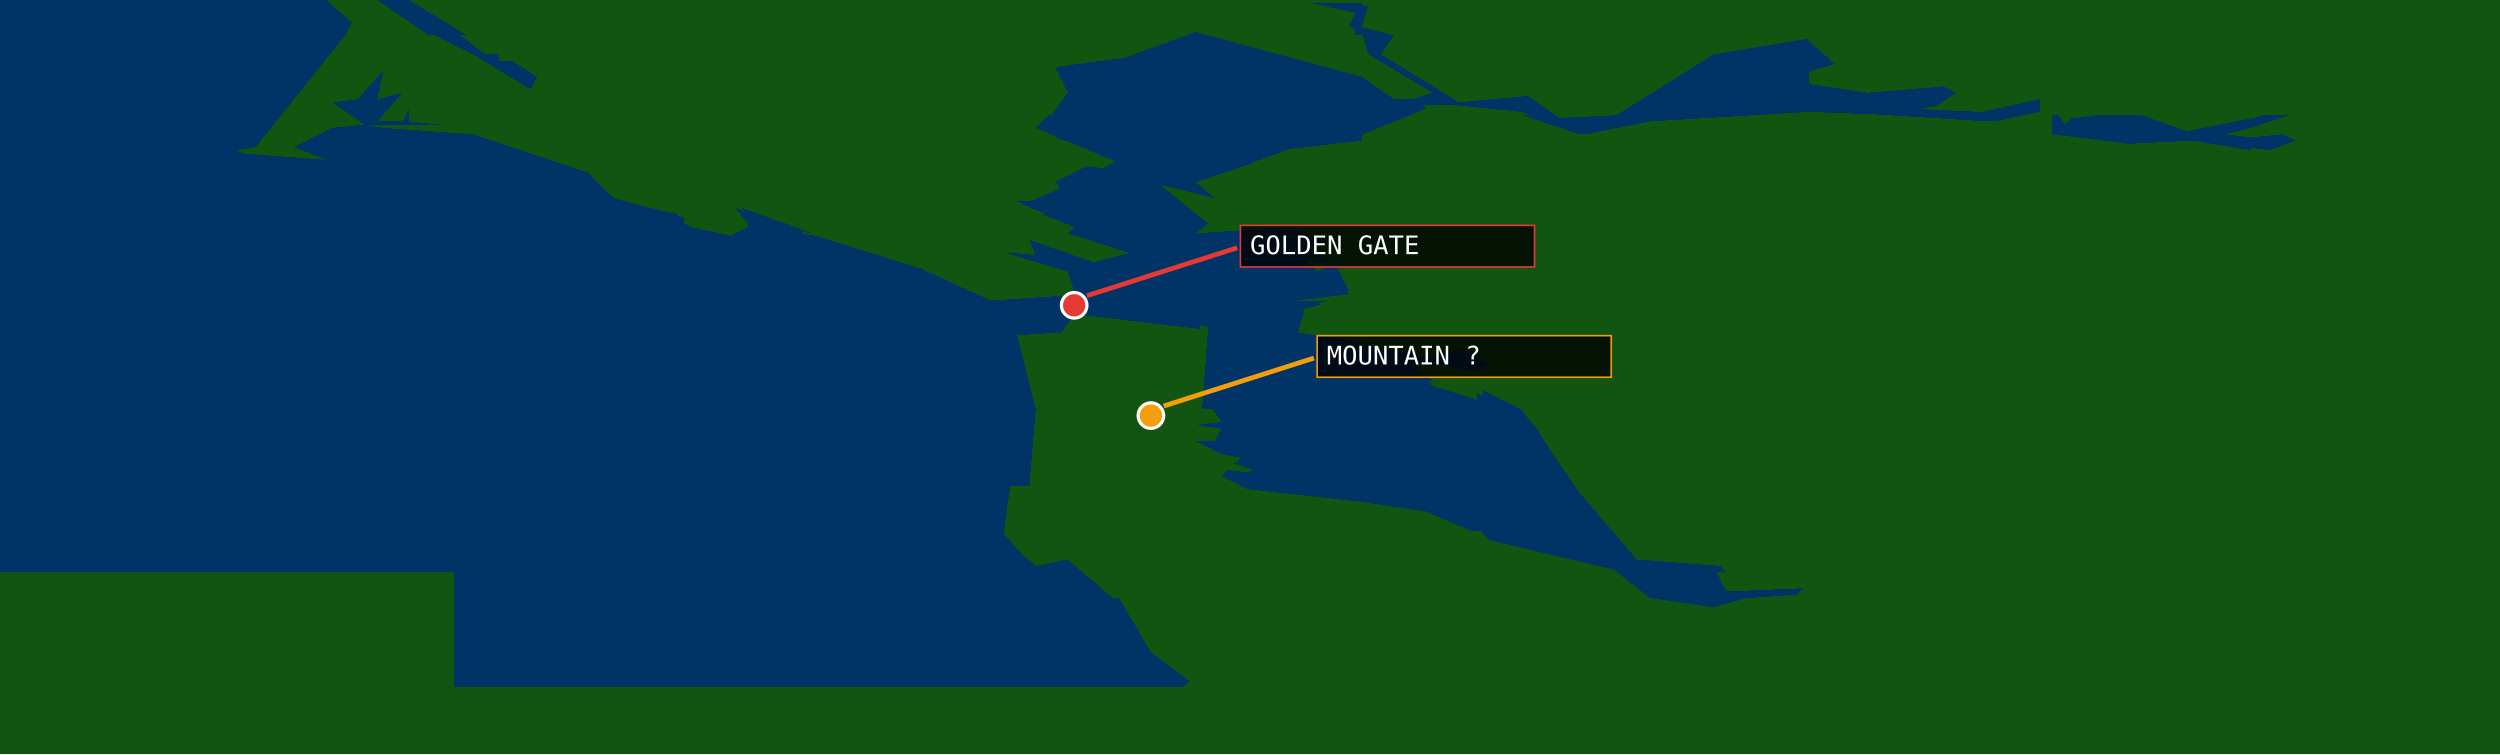
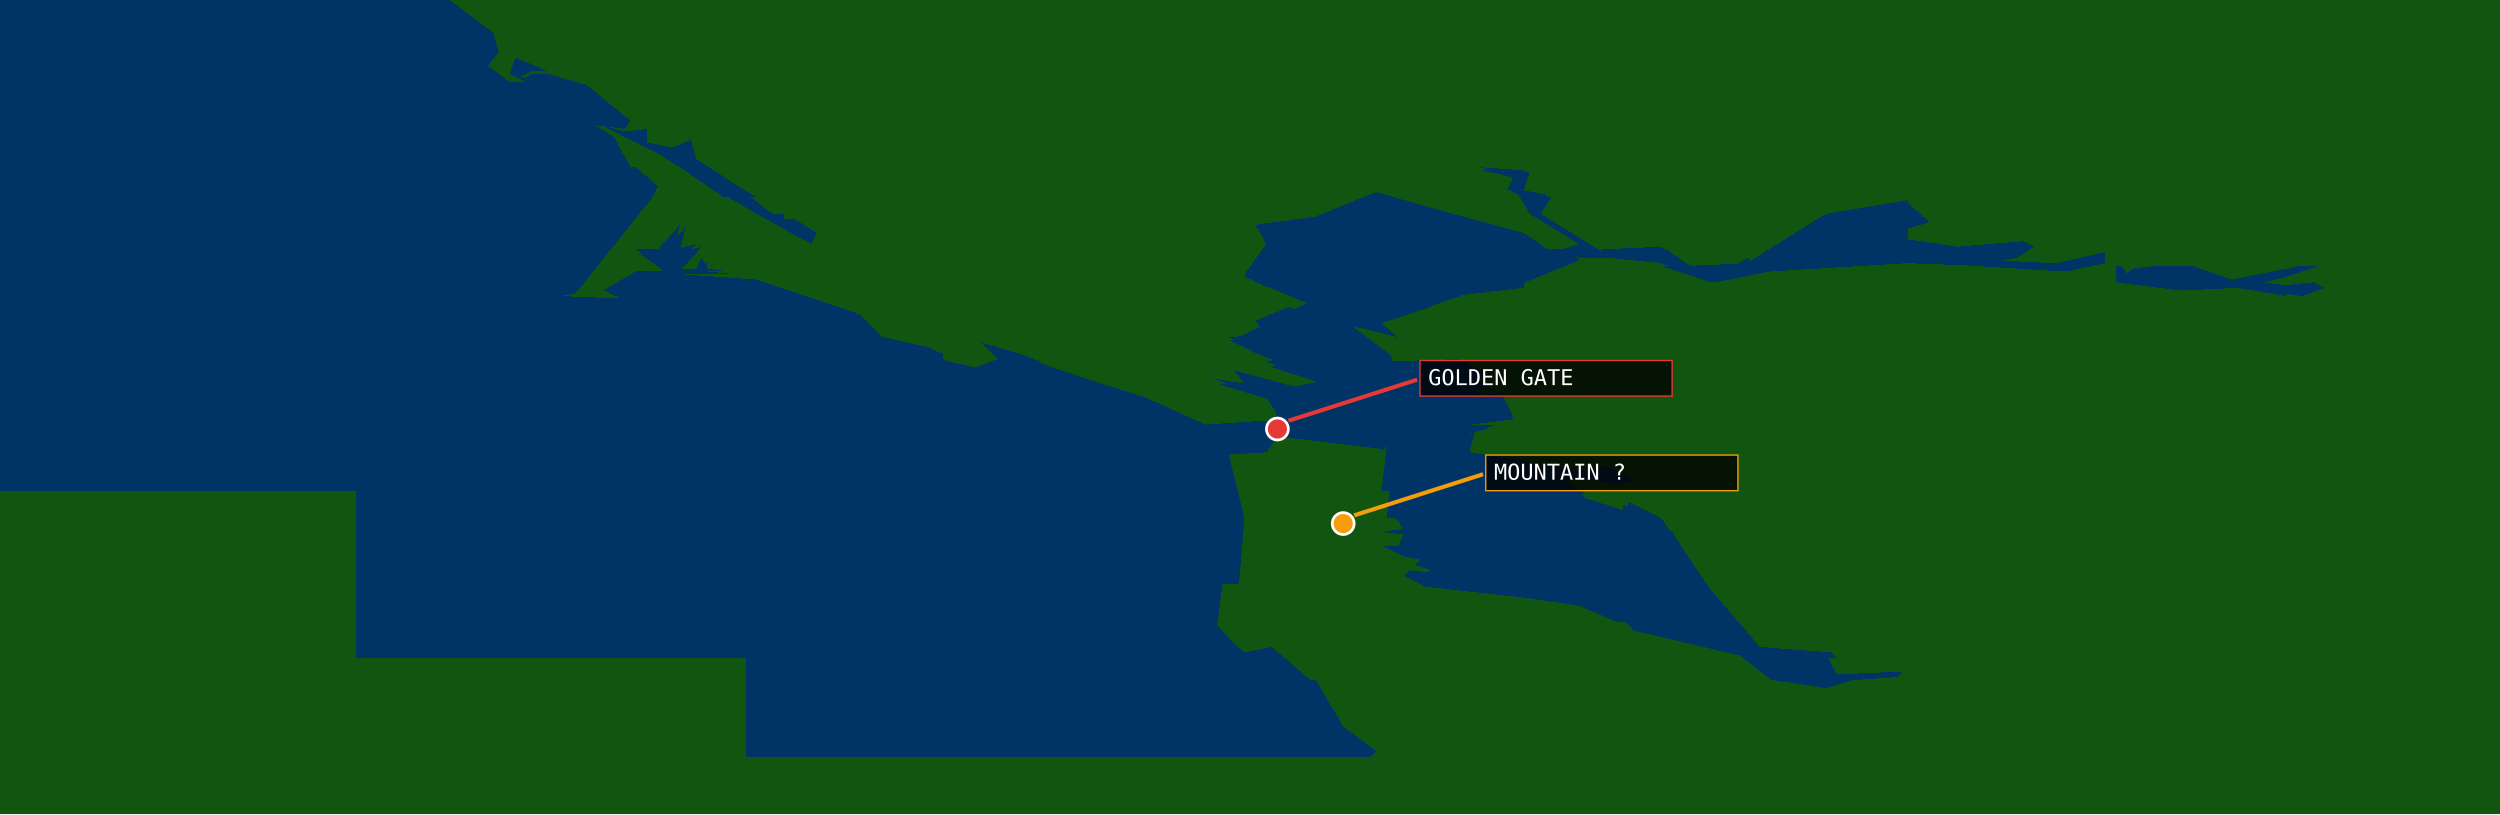
- <svg xmlns="http://www.w3.org/2000/svg" width="782" height="236" viewBox="0 0 782 236" shape-rendering="crispEdges">
-   <rect width="782" height="236" fill="#115511" />
+ <svg xmlns="http://www.w3.org/2000/svg" width="912" height="297" viewBox="0 0 912 297" shape-rendering="crispEdges">
+   <rect width="912" height="297" fill="#115511" />
  <g fill="#003366" stroke="none">
-     <polygon points="142,50 308,99 320,128 304,169 338,187 142,192" />
-     <polygon points="382,99 476,133 504,174 386,141" />
-     <polygon points="340,36 330,43 374,57 434,36" />
-     <polygon points="304,99 338,94 366,73 404,77 400,109 366,94 300,103" />
-     <polygon points="352,50 320,64 356,79 378,70" />
-     <polygon points="142,182 338,187 366,215 366,215 142,215" />
-     <polygon points="350,51 346,53 340,52 330,57 334,62 318,63 336,70 378,70 366,65" />
-     <polygon points="358,36 388,43 392,51 374,57 380,62 366,58 354,56 350,51 324,40 328,36" />
-     <polygon points="426,36 426,44 400,47 356,36" />
-     <polygon points="440,36 424,43 424,36" />
-     <polygon points="484,36 486,37 506,36 514,37 494,42 476,36" />
-     <polygon points="502,37 504,36 546,36 514,37" />
-     <polygon points="592,36 590,36 580,36" />
-     <polygon points="644,36 646,39 642,42 642,36 632,36 622,38 590,36 592,36" />
-     <polygon points="670,36 684,41 704,37 704,40 696,42 704,43 704,47 686,44 666,45 642,42 648,37 656,36" />
-     <polygon points="286,84 308,95 340,93 332,104 316,105 324,128 278,128" />
-     <polygon points="322,75 342,82 354,79 376,103 334,98 334,93 336,91 334,85 314,79 324,80" />
-     <polygon points="326,67 378,70 374,73 404,71 414,76 406,77 416,82 408,81 356,80 334,73 336,71" />
-     <polygon points="354,79 408,81 412,85 416,83 422,92 406,94 406,95 414,95 382,104 360,96" />
-     <polygon points="378,102 400,99 408,98 404,105 426,108 426,128 376,128" />
-     <polygon points="424,108 448,112 456,110 464,115 460,116 446,113 436,116 422,116" />
-     <polygon points="424,115 438,115 450,121 448,120 446,121 460,125 460,128 422,128" />
-     <polygon points="460,125 462,125 462,123 474,128 460,128" />
-     <polygon points="282,126 324,128 320,152 312,152 312,167 324,177 334,175 348,187 282,187" />
-     <polygon points="378,126 382,132 374,133 382,134 380,138 374,138 382,142 392,144 426,128" />
-     <polygon points="390,142 386,145 392,147 390,148 384,147 382,149 390,153 426,157 426,128" />
-     <polygon points="422,126 474,128 490,154 470,166 460,166 446,160 426,157" />
-     <polygon points="490,154 510,175 504,178 466,169 462,165" />
-     <polygon points="502,176 510,175 536,177 540,185 564,184 562,186 548,187 516,187" />
-     <polygon points="146,42 182,54 190,62 212,67 212,70 144,70" />
-     <polygon points="230,65 244,70 234,70" />
-     <polygon points="708,36 702,38 704,40 716,36" />
-     <polygon points="704,43 714,42 718,44 710,47 702,46" />
-     <polygon points="142,68 212,70 212,71 228,74 234,71 234,70 244,70 252,73 238,71 254,74 286,84 286,128 142,128" />
-     <polygon points="142,126 286,126 286,187 142,187" />
-     <polygon points="142,185 286,185 286,215 142,215" />
-     <polygon points="350,187 360,204 372,213 370,215 282,215 282,185" />
-     <polygon points="516,187 550,186 536,190" />
-     <polygon points="356,130 364,131 362,130" />
-     <polygon points="364,131 364,128 362,130" />
-     <polygon points="364,128 358,128 362,130" />
-     <polygon points="358,128 356,130 362,130" />
-     <polygon points="598,34 620,35 638,31 638,35 624,38 592,36" />
-     <polygon points="4,68 148,68 148,128 4,128" />
-     <polygon points="4,126 148,126 148,179 4,179" />
-     <polygon points="356,130 364,132 362,130" />
-     <polygon points="364,132 364,128 362,130" />
-     <polygon points="364,128 358,128 362,130" />
-     <polygon points="358,128 356,130 362,130" />
-     <polygon points="86,0 100,11 66,51 104,51 108,40 310,98 322,128 306,168 324,179 0,179 0,0" />
-     <polygon points="382,98 480,133 506,174 388,141" />
-     <polygon points="374,11 330,43 374,57 436,35" />
-     <polygon points="306,98 340,93 366,74 404,77 400,107 366,93 302,102" />
-     <polygon points="352,49 322,64 358,79 378,70" />
-     <polygon points="0,178 14,179 0,179" />
-     <polygon points="148,42 184,54 192,62 214,68 214,70 146,70" />
-     <polygon points="232,65 246,70 236,70" />
-     <polygon points="146,13 152,17 156,17 156,19 160,19 168,24 166,28 148,17" />
-     <polygon points="352,51 346,53 342,52 330,57 334,62 318,63 336,70 378,70 368,65" />
-     <polygon points="334,29 388,43 392,51 374,57 380,62 368,59 354,56 352,51 326,40" />
-     <polygon points="374,10 426,24 426,44 400,47 334,29 330,21 352,18" />
-     <polygon points="426,24 436,31 444,31 446,34 424,43" />
-     <polygon points="426,10 436,11 432,17 458,33 446,33 442,31 448,29 428,17" />
-     <polygon points="456,32 478,30 488,37 510,36 516,38 496,42 476,35 456,33" />
-     <polygon points="504,37 536,17 566,12 566,35 516,38" />
-     <polygon points="144,68 214,70 216,71 230,74 238,71 236,70 246,70 254,73 240,71 256,74 288,84 288,128 144,128" />
-     <polygon points="288,84 310,94 340,92 332,103 318,104 324,128 282,128" />
-     <polygon points="322,75 342,82 354,79 376,102 334,97 336,92 338,90 334,85 316,79 326,80" />
-     <polygon points="326,67 378,70 374,73 404,71 414,77 408,77 416,82 408,81 356,80 334,73 336,71" />
-     <polygon points="354,79 408,81 412,85 418,83 422,91 406,93 406,94 416,94 382,103 360,95" />
-     <polygon points="378,101 400,98 408,97 406,104 426,107 426,128 376,128" />
-     <polygon points="424,107 448,112 456,109 466,114 464,115 446,112 436,115 422,115" />
-     <polygon points="424,114 440,114 450,120 448,119 446,120 462,125 462,128 422,128" />
-     <polygon points="462,125 464,124 464,122 476,128 462,128" />
-     <polygon points="144,126 288,126 288,179 144,179" />
-     <polygon points="284,126 324,128 322,152 316,152 314,167 324,178 334,175 338,179 284,179" />
-     <polygon points="378,126 382,132 374,133 382,134 382,138 376,138 382,142 392,144 426,128" />
-     <polygon points="390,142 388,145 394,147 392,148 384,147 382,149 392,153 426,157 426,128" />
-     <polygon points="422,126 476,128 494,154 472,166 462,166 446,160 426,157" />
-     <polygon points="494,154 512,175 506,178 468,169 466,165" />
-     <polygon points="504,176 512,175 538,177 540,179 508,179" />
-     <polygon points="102,0 102,0 110,7 108,11 4,11 4,0" />
-     <polygon points="128,0 146,11 134,11 118,0" />
-     <polygon points="426,1 426,11 422,8 424,4 410,1" />
-     <polygon points="424,1 428,2 426,8" />
-     <polygon points="424,8 436,11 424,11" />
-     <polygon points="4,9 108,11 80,46 74,47 76,48 102,50 92,46 104,40 114,39 120,40 148,42 148,70 4,70" />
-     <polygon points="120,22 118,31 126,29 118,38 126,38 128,34 128,38 138,39 114,39 104,32 112,31" />
-     <polygon points="134,10 144,11 148,14 148,17" />
-     <polygon points="566,13 574,20 564,23" />
-     <polygon points="564,26 584,29 608,27 612,29 606,33 592,36 566,35" />
+     <polygon points="138,0 228,72 194,111 234,111 238,100 438,159 446,179 0,179 0,0" />
+     <polygon points="512,159 564,179 512,179" />
+     <polygon points="502,72 458,103 502,117 564,95" />
+     <polygon points="432,159 468,154 494,133 532,137 528,168 494,154 428,163" />
+     <polygon points="480,109 450,124 484,139 508,130" />
+     <polygon points="188,21 200,26 194,26 190,28 194,29 192,30 186,27" />
+     <polygon points="132,11 180,12 182,19 178,24 186,30 192,30 224,50 230,61 238,68 236,71 132,71" />
+     <polygon points="192,28 194,27 200,27 214,31 230,44 228,47 212,45 192,30" />
+     <polygon points="220,46 228,48 236,47 236,52 246,54 240,56" />
+     <polygon points="240,56 252,51 254,58 274,71 264,71" />
+     <polygon points="554,62 554,71 550,69 552,65 540,61" />
+     <polygon points="132,70 236,71 208,105 202,107 204,108 230,109 220,106 232,99 242,99 248,100 276,102 276,129 132,129" />
+     <polygon points="248,82 246,91 254,89 246,98 254,98 256,94 258,98 266,99 242,99 232,91 240,91" />
+     <polygon points="264,71 272,71 276,74 276,78" />
+     <polygon points="276,102 312,114 318,122 340,127 342,129 274,129" />
+     <polygon points="358,125 372,129 362,129" />
+     <polygon points="276,74 280,78 284,78 284,80 288,80 298,85 294,88 276,78" />
+     <polygon points="480,111 474,113 470,112 458,117 462,122 448,123 464,129 506,129 496,125" />
+     <polygon points="462,89 518,103 520,111 502,117 508,122 496,118 484,116 480,111 454,100" />
+     <polygon points="502,70 554,85 554,104 528,107 462,89 458,82 480,79" />
+     <polygon points="132,128 276,128 276,179 132,179" />
+     <polygon points="272,128 342,129 342,131 356,134 364,131 362,129 372,129 380,132 366,131 384,134 414,144 414,179 272,179" />
+     <polygon points="414,144 438,155 468,153 460,164 444,165 450,179 410,179" />
+     <polygon points="450,135 472,141 482,139 506,163 462,158 464,153 466,151 462,145 442,138 454,140" />
+     <polygon points="454,127 506,129 502,132 532,131 542,136 536,137 544,142 536,141 484,140 462,132 466,131" />
+     <polygon points="482,139 536,141 540,145 546,143 550,152 534,154 534,155 544,155 510,164 488,156" />
+     <polygon points="506,162 528,159 536,158 534,165 554,168 554,179 504,179" />
+     <polygon points="136,0 136,12 0,12 0,0" />
+     <polygon points="164,0 180,12 136,12 134,0" />
+     <polygon points="0,11 136,11 136,71 0,71" />
+     <polygon points="554,62 558,63 554,69" />
+     <polygon points="554,69 564,71 554,71" />
+     <polygon points="0,70 136,70 136,129 0,129" />
+     <polygon points="554,85 564,91 572,91 574,93 552,103" />
+     <polygon points="554,71 564,71 560,78 586,93 574,93 570,91 576,89 558,78" />
+     <polygon points="584,91 606,90 616,97 638,96 638,99 624,102 606,95 584,93" />
+     <polygon points="634,96 638,94 638,97" />
+     <polygon points="0,128 136,128 136,179 0,179" />
+     <polygon points="552,168 578,172 584,170 594,174 592,176 574,173 564,176 550,176" />
+     <polygon points="552,175 568,175 574,179 552,179" />
+     <polygon points="728,95 750,96 768,92 768,96 754,99 722,97" />
+     <polygon points="134,129 278,129 278,189 134,189" />
+     <polygon points="134,187 278,187 278,240 134,240" />
+     <polygon points="486,191 494,193 492,191" />
+     <polygon points="494,193 494,189 492,191" />
+     <polygon points="494,189 488,189 492,191" />
+     <polygon points="488,189 486,191 492,191" />
+     <polygon points="216,61 230,72 196,112 234,112 238,101 440,159 452,189 436,229 454,240 130,240 130,61" />
+     <polygon points="512,159 610,194 636,235 518,202" />
+     <polygon points="504,72 460,104 504,118 566,96" />
+     <polygon points="436,159 470,154 496,135 534,138 530,168 496,154 432,163" />
+     <polygon points="482,110 452,125 488,140 508,131" />
+     <polygon points="130,239 144,240 130,240" />
+     <polygon points="278,103 314,115 322,123 344,129 344,131 276,131" />
+     <polygon points="362,126 376,131 366,131" />
+     <polygon points="276,74 282,78 286,78 286,80 290,80 298,85 296,89 278,78" />
+     <polygon points="482,112 476,114 472,113 460,118 464,123 448,124 466,131 508,131 498,126" />
+     <polygon points="464,90 518,104 522,112 504,118 510,123 498,120 484,117 482,112 456,101" />
+     <polygon points="504,71 556,85 556,105 530,108 464,90 460,82 482,79" />
+     <polygon points="556,85 566,92 574,92 576,95 554,104" />
+     <polygon points="556,71 566,72 562,78 588,94 576,94 572,92 578,90 558,78" />
+     <polygon points="586,93 608,91 618,98 640,97 646,99 626,103 606,96 586,94" />
+     <polygon points="634,98 666,78 696,73 696,96 646,99" />
+     <polygon points="274,129 344,131 346,132 360,135 368,132 366,131 376,131 384,134 370,132 386,135 418,145 418,189 274,189" />
+     <polygon points="418,145 440,155 470,153 462,164 448,165 454,189 412,189" />
+     <polygon points="452,136 472,143 484,140 506,163 464,158 466,153 468,151 464,146 446,140 456,141" />
+     <polygon points="456,128 508,131 504,134 534,132 544,138 538,138 546,143 538,142 486,141 464,134 466,132" />
+     <polygon points="484,140 538,142 542,146 548,144 552,152 536,154 536,155 546,155 512,164 490,156" />
+     <polygon points="508,162 530,159 538,158 536,165 556,168 556,189 506,189" />
+     <polygon points="554,168 578,173 586,170 596,175 594,176 576,173 566,176 552,176" />
+     <polygon points="554,175 570,175 580,181 578,180 576,181 592,186 592,189 552,189" />
+     <polygon points="592,186 594,185 594,183 606,189 592,189" />
+     <polygon points="274,187 418,187 418,240 274,240" />
+     <polygon points="414,187 454,189 452,213 446,213 444,228 454,239 464,236 468,240 414,240" />
+     <polygon points="508,187 512,193 504,194 512,195 512,199 506,199 512,203 522,205 556,189" />
+     <polygon points="520,203 518,206 524,208 522,209 514,208 512,210 522,214 556,218 556,189" />
+     <polygon points="552,187 606,189 624,215 602,227 592,227 576,221 556,218" />
+     <polygon points="624,215 642,236 636,239 598,230 596,226" />
+     <polygon points="634,237 642,236 668,238 670,240 638,240" />
+     <polygon points="232,61 232,61 240,68 238,72 134,72 134,61" />
+     <polygon points="258,61 276,72 264,72 248,61" />
+     <polygon points="556,62 556,72 552,69 554,65 540,62" />
+     <polygon points="554,62 558,63 556,69" />
+     <polygon points="554,69 566,72 554,72" />
+     <polygon points="134,70 238,72 210,107 204,108 206,109 232,111 222,107 234,101 244,100 250,101 278,103 278,131 134,131" />
+     <polygon points="250,83 248,92 256,90 248,99 256,99 258,95 258,99 268,100 244,100 234,93 242,92" />
+     <polygon points="264,71 274,72 278,75 278,78" />
+     <polygon points="696,74 704,81 694,84" />
+     <polygon points="694,87 714,90 738,88 742,90 736,94 722,97 696,96" />
+     <polygon points="272,111 438,160 450,189 434,230 468,248 272,253" />
+     <polygon points="512,160 606,194 634,235 516,202" />
+     <polygon points="470,97 460,104 504,118 564,97" />
+     <polygon points="434,160 468,155 496,134 534,138 530,170 496,155 430,164" />
+     <polygon points="482,111 450,125 486,140 508,131" />
+     <polygon points="272,243 468,248 496,276 496,276 272,276" />
+     <polygon points="480,112 476,114 470,113 460,118 464,123 448,124 466,131 508,131 496,126" />
+     <polygon points="488,97 518,104 522,112 504,118 510,123 496,119 484,117 480,112 454,101 458,97" />
+     <polygon points="556,97 556,105 530,108 486,97" />
+     <polygon points="570,97 554,104 554,97" />
+     <polygon points="614,97 616,98 636,97 644,98 624,103 606,97" />
+     <polygon points="632,98 634,97 676,97 644,98" />
+     <polygon points="722,97 720,97 710,97" />
+     <polygon points="774,97 776,100 772,103 772,97 762,97 752,99 720,97 722,97" />
+     <polygon points="800,97 814,102 834,98 834,101 826,103 834,104 834,108 816,105 796,106 772,103 778,98 786,97" />
+     <polygon points="416,145 438,156 470,154 462,165 446,166 454,189 408,189" />
+     <polygon points="452,136 472,143 484,140 506,164 464,159 464,154 466,152 464,146 444,140 454,141" />
+     <polygon points="456,128 508,131 504,134 534,132 544,137 536,138 546,143 538,142 486,141 464,134 466,132" />
+     <polygon points="484,140 538,142 542,146 546,144 552,153 536,155 536,156 544,156 512,165 490,157" />
+     <polygon points="508,163 530,160 538,159 534,166 556,169 556,189 506,189" />
+     <polygon points="554,169 578,173 586,171 594,176 590,177 576,174 566,177 552,177" />
+     <polygon points="554,176 568,176 580,182 578,181 576,182 590,186 590,189 552,189" />
+     <polygon points="590,186 592,186 592,184 604,189 590,189" />
+     <polygon points="412,187 454,189 450,213 442,213 442,228 454,238 464,236 478,248 412,248" />
+     <polygon points="508,187 512,193 504,194 512,195 510,199 504,199 512,203 522,205 556,189" />
+     <polygon points="520,203 516,206 522,208 520,209 514,208 512,210 520,214 556,218 556,189" />
+     <polygon points="552,187 604,189 620,215 600,227 590,227 576,221 556,218" />
+     <polygon points="620,215 640,236 634,239 596,230 592,226" />
+     <polygon points="632,237 640,236 666,238 670,246 694,245 692,247 678,248 646,248" />
+     <polygon points="276,103 312,115 320,123 342,128 342,131 274,131" />
+     <polygon points="360,126 374,131 364,131" />
+     <polygon points="838,97 832,99 834,101 846,97" />
+     <polygon points="834,104 844,103 848,105 840,108 832,107" />
+     <polygon points="272,129 342,131 342,132 358,135 364,132 364,131 374,131 382,134 368,132 384,135 416,145 416,189 272,189" />
+     <polygon points="272,187 416,187 416,248 272,248" />
+     <polygon points="272,246 416,246 416,276 272,276" />
+     <polygon points="480,248 490,265 502,274 500,276 412,276 412,246" />
+     <polygon points="646,248 680,247 666,251" />
+     <polygon points="486,191 494,192 492,191" />
+     <polygon points="494,192 494,189 492,191" />
+     <polygon points="494,189 488,189 492,191" />
+     <polygon points="488,189 486,191 492,191" />
  </g>
  <g shape-rendering="geometricPrecision" font-family="monospace">
-     <line x1="336" y1="92" x2="336" y2="96" stroke="#880000" stroke-width="2" />
-     <line x1="336" y1="99" x2="336" y2="95" stroke="#880000" stroke-width="2" />
-     <circle cx="336" cy="95.5" r="4" fill="#e53935" stroke="#fff" stroke-width="1" />
-     <path d="M 340 92.5 L 387 77.5" stroke="#e53935" stroke-width="1.5" />
-     <rect x="388" y="70.5" width="92" height="13" fill="#000" fill-opacity=".78" stroke="#e53935" stroke-width=".5" />
-     <text x="391" y="79.5" fill="#fff" font-size="8">GOLDEN GATE</text>
-     <circle cx="360" cy="130" r="4" fill="#f59e0b" stroke="#fff" stroke-width="1" />
-     <path d="M 364 127 L 411 112" stroke="#f59e0b" stroke-width="1.5" />
-     <rect x="412" y="105" width="92" height="13" fill="#000" fill-opacity=".78" stroke="#f59e0b" stroke-width=".5" />
-     <text x="415" y="114" fill="#fff" font-size="8">MOUNTAIN ?</text>
+     <line x1="466" y1="153" x2="466" y2="157" stroke="#880000" stroke-width="2" />
+     <line x1="466" y1="160" x2="466" y2="156" stroke="#880000" stroke-width="2" />
+     <circle cx="466" cy="156.5" r="4" fill="#e53935" stroke="#fff" stroke-width="1" />
+     <path d="M 470 153.5 L 517 138.5" stroke="#e53935" stroke-width="1.5" />
+     <rect x="518" y="131.5" width="92" height="13" fill="#000" fill-opacity=".78" stroke="#e53935" stroke-width=".5" />
+     <text x="521" y="140.5" fill="#fff" font-size="8">GOLDEN GATE</text>
+     <circle cx="490" cy="191" r="4" fill="#f59e0b" stroke="#fff" stroke-width="1" />
+     <path d="M 494 188 L 541 173" stroke="#f59e0b" stroke-width="1.5" />
+     <rect x="542" y="166" width="92" height="13" fill="#000" fill-opacity=".78" stroke="#f59e0b" stroke-width=".5" />
+     <text x="545" y="175" fill="#fff" font-size="8">MOUNTAIN ?</text>
  </g>
</svg>
